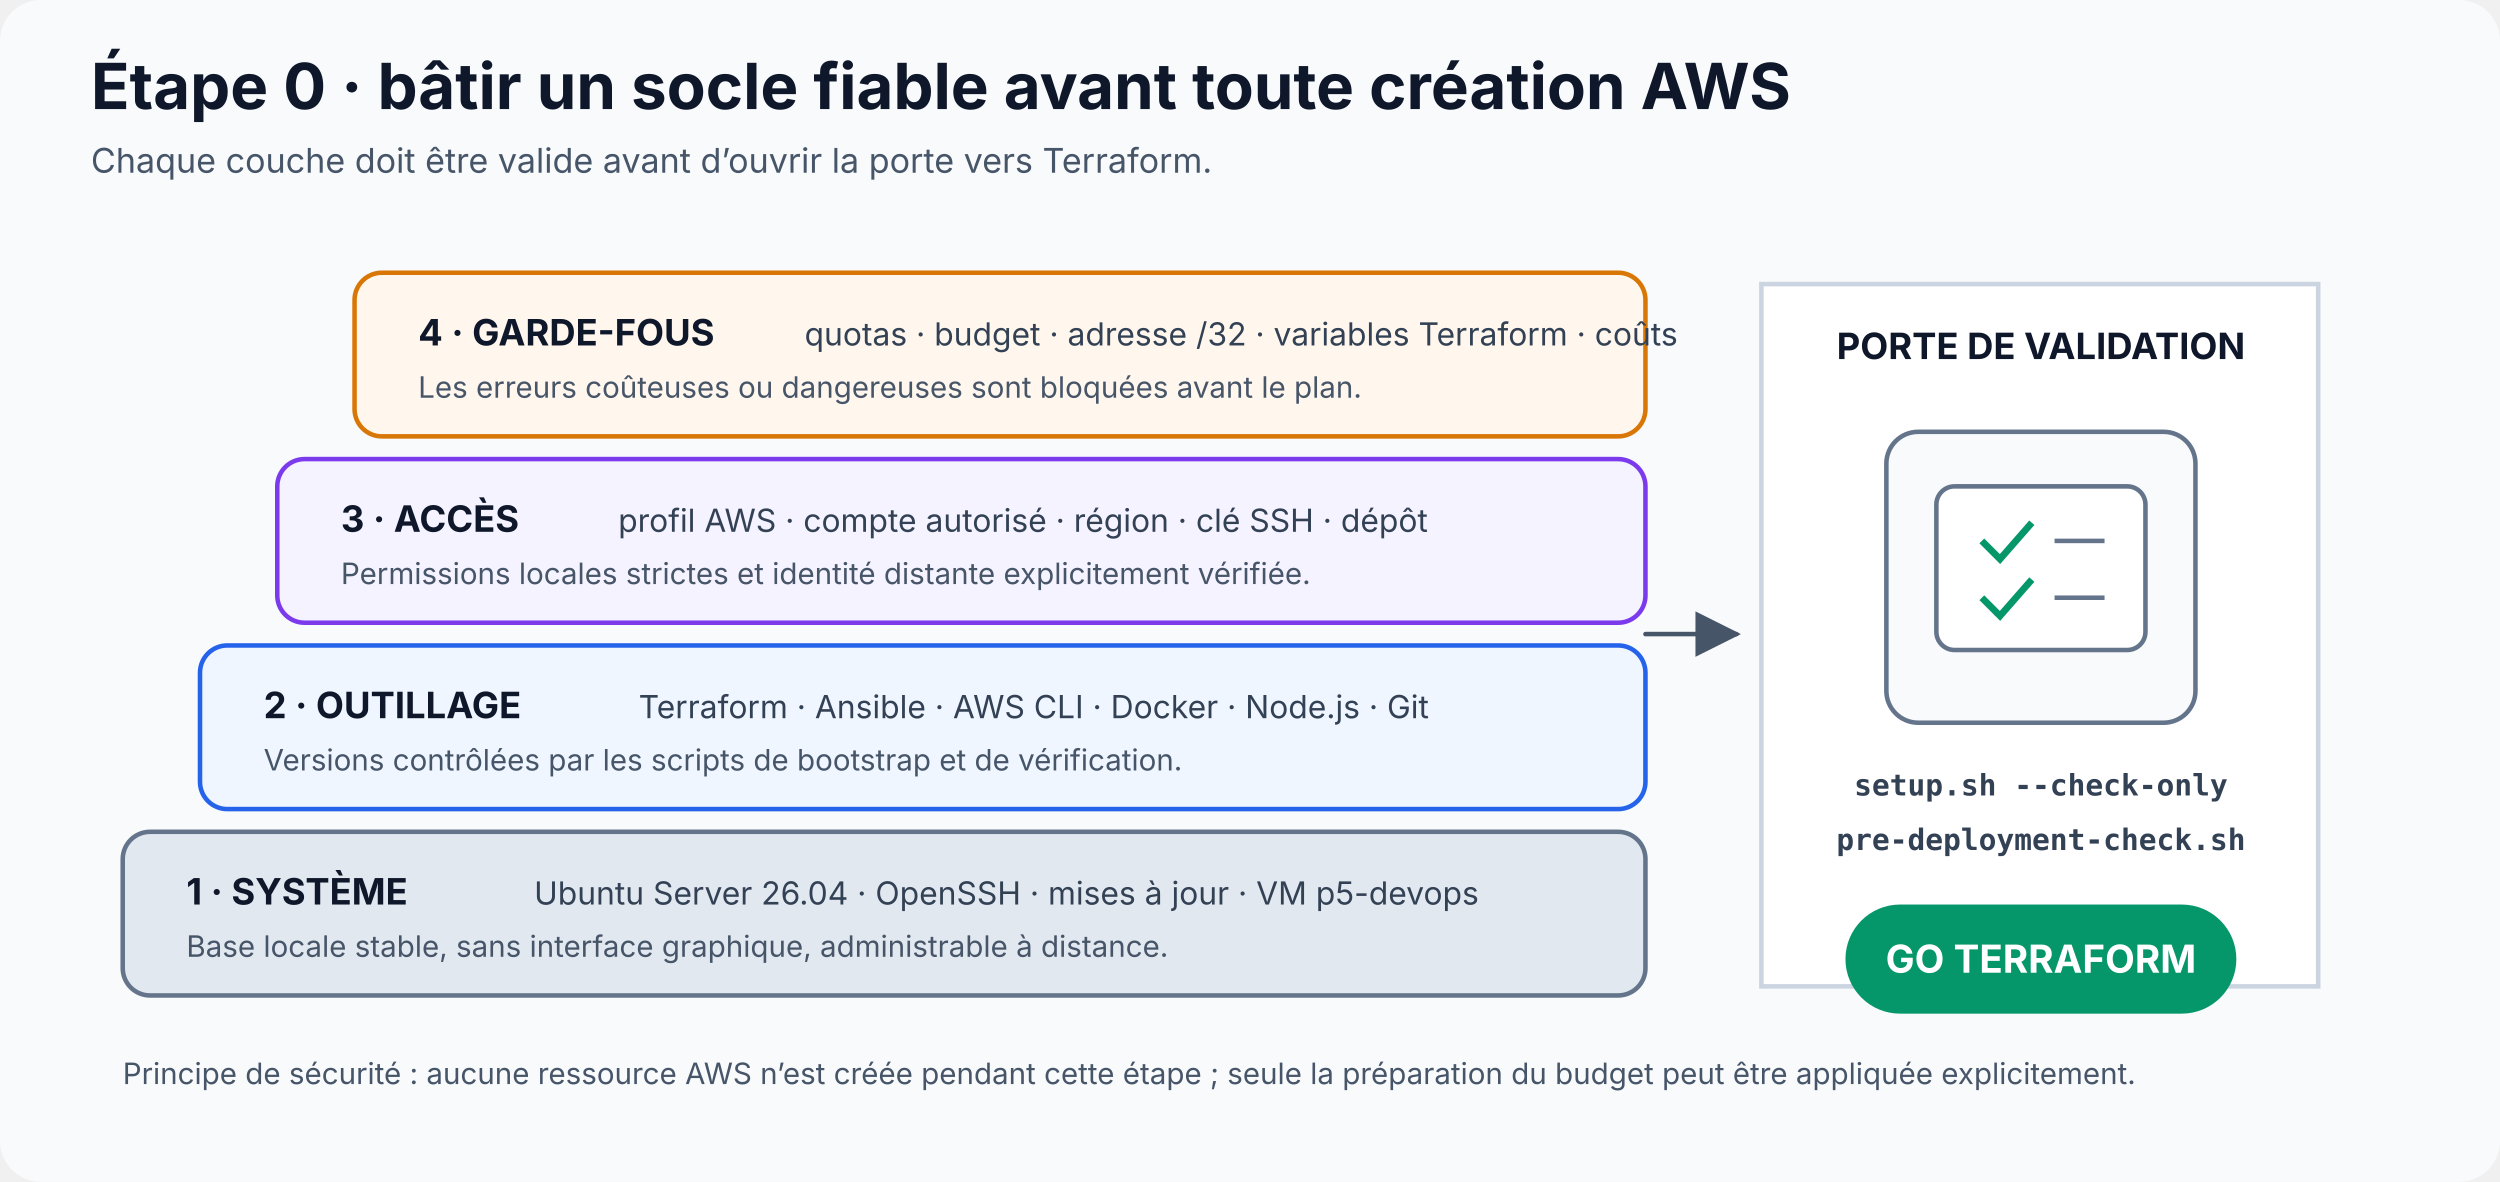
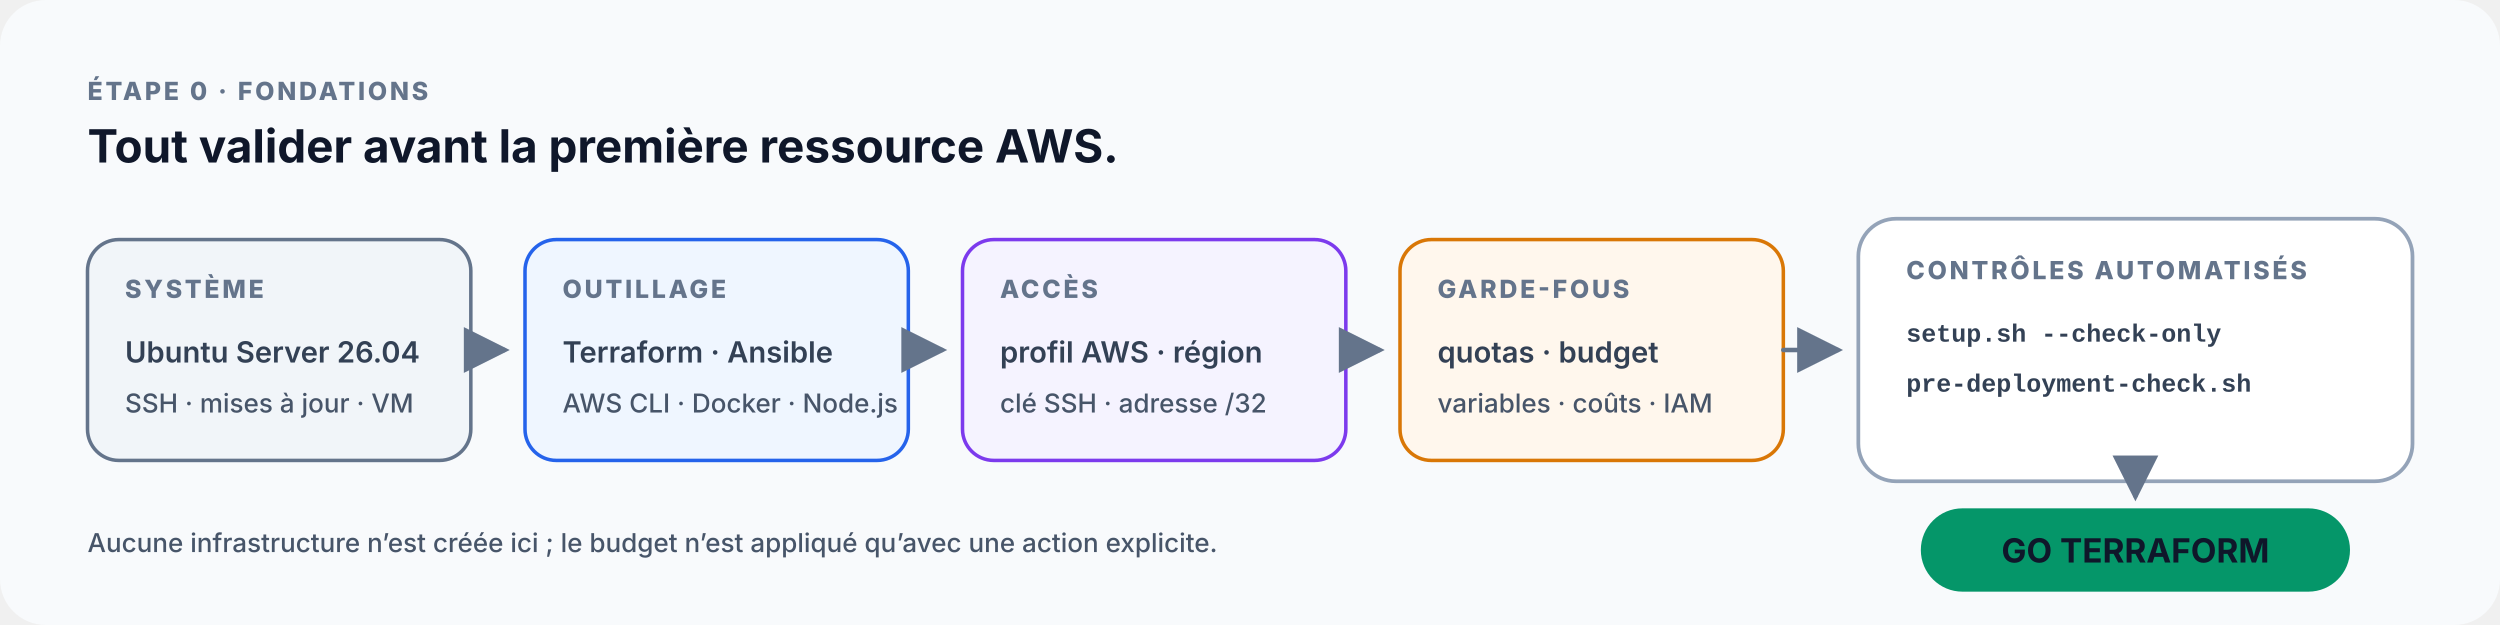
- <svg xmlns="http://www.w3.org/2000/svg" width="1100" height="520" viewBox="0 0 1100 520" role="img" aria-labelledby="title desc">
+ <svg xmlns="http://www.w3.org/2000/svg" width="1200" height="300" viewBox="0 0 1200 300" role="img" aria-labelledby="title desc" preserveAspectRatio="xMidYMid meet">
  <defs>
-     <marker id="arrow" markerWidth="10" markerHeight="10" refX="9" refY="5" orient="auto">
-       <path d="M0 0L10 5L0 10Z" fill="#475569" />
+     <marker id="arrow" markerWidth="10" markerHeight="10" refX="8.8" refY="5" orient="auto">
+       <path d="M0 0L10 5L0 10Z" fill="#64748b" />
    </marker>
-     <style>
-   .title{font:700 28px Inter,Arial,sans-serif;fill:#0f172a}
-   .subtitle{font:15px Inter,Arial,sans-serif;fill:#475569}
-   .section{font:700 16px Inter,Arial,sans-serif;fill:#0f172a}
-   .label{font:14px Inter,Arial,sans-serif;fill:#334155}
-   .small{font:13px Inter,Arial,sans-serif;fill:#475569}
-   .tiny{font:12px Inter,Arial,sans-serif;fill:#64748b}
-   .mono{font:600 13px ui-monospace,SFMono-Regular,Consolas,monospace;fill:#334155}
-   .line{fill:none;stroke:#475569;stroke-width:2;stroke-linecap:round;stroke-linejoin:round}
-   .soft{fill:#f8fafc;stroke:#cbd5e1;stroke-width:1.5}
-   .panel{fill:#fff;stroke:#cbd5e1;stroke-width:1.5}
+     <marker id="arrowGreen" markerWidth="10" markerHeight="10" refX="8.8" refY="5" orient="auto">
+       <path d="M0 0L10 5L0 10Z" fill="#059669" />
+     </marker>
+   </defs>
+   <style>
+   text{font-family:Inter,ui-sans-serif,system-ui,-apple-system,BlinkMacSystemFont,"Segoe UI",sans-serif}
+   .h{font-size:22px;font-weight:750;fill:#0f172a}
+   .k{font-size:12px;font-weight:800;letter-spacing:1.3px;fill:#64748b}
+   .t{font-size:16px;font-weight:750;fill:#0f172a}
+   .b{font-size:14px;font-weight:600;fill:#334155}
+   .s{font-size:12.5px;font-weight:500;fill:#475569}
+   .m{font-family:ui-monospace,SFMono-Regular,Consolas,"Liberation Mono",monospace;font-size:12px;font-weight:650;fill:#334155}
+   .arrow{fill:none;stroke:#64748b;stroke-width:2.2;stroke-linecap:round;stroke-linejoin:round;marker-end:url(#arrow)}
+   .flow{fill:none;stroke:#94a3b8;stroke-width:2;stroke-linecap:round;stroke-linejoin:round}
+   .card{fill:#fff;stroke:#cbd5e1;stroke-width:1.5}
+   .chip{fill:#fff;stroke:#cbd5e1;stroke-width:1.2}
</style>
-   </defs>
-   <rect width="1100" height="520" rx="18" fill="#f8fafc" />
-   <text x="40" y="48" class="title">Étape 0 · bâtir un socle fiable avant toute création AWS</text>
-   <text x="40" y="76" class="subtitle">Chaque couche doit être valide avant d’ouvrir la porte vers Terraform.</text>
-   <g>
-     <rect x="54" y="366" width="670" height="72" rx="12" fill="#e2e8f0" stroke="#64748b" stroke-width="2" />
-     <text x="82" y="398" class="section">1 · SYSTÈME</text>
-     <text x="235" y="398" class="label">Ubuntu Server 26.04 · OpenSSH · mises à jour · VM p5-devops</text>
-     <text x="82" y="421" class="small">Base locale stable, sans interface graphique, administrable à distance.</text>
-     <rect x="88" y="284" width="636" height="72" rx="12" fill="#eff6ff" stroke="#2563eb" stroke-width="2" />
-     <text x="116" y="316" class="section">2 · OUTILLAGE</text>
-     <text x="281" y="316" class="label">Terraform · Ansible · AWS CLI · Docker · Node.js · Git</text>
-     <text x="116" y="339" class="small">Versions contrôlées par les scripts de bootstrap et de vérification.</text>
-     <rect x="122" y="202" width="602" height="72" rx="12" fill="#f5f3ff" stroke="#7c3aed" stroke-width="2" />
-     <text x="150" y="234" class="section">3 · ACCÈS</text>
-     <text x="272" y="234" class="label">profil AWS · compte autorisé · région · clé SSH · dépôt</text>
-     <text x="150" y="257" class="small">Permissions locales strictes et identité distante explicitement vérifiée.</text>
-     <rect x="156" y="120" width="568" height="72" rx="12" fill="#fff7ed" stroke="#d97706" stroke-width="2" />
-     <text x="184" y="152" class="section">4 · GARDE-FOUS</text>
-     <text x="354" y="152" class="label">quotas · budget · adresse /32 · variables Terraform · coûts</text>
-     <text x="184" y="175" class="small">Les erreurs coûteuses ou dangereuses sont bloquées avant le plan.</text>
-   </g>
-   <path d="M775 125h245v309H775Z" fill="#fff" stroke="#cbd5e1" stroke-width="2" />
-   <text x="898" y="158" text-anchor="middle" class="section">PORTE DE VALIDATION</text>
-   <g transform="translate(830 190)">
-     <rect x="0" y="0" width="136" height="128" rx="14" fill="#f8fafc" stroke="#64748b" stroke-width="2" />
-     <rect x="22" y="24" width="92" height="72" rx="8" fill="#fff" stroke="#64748b" stroke-width="2" />
-     <path d="M42 48l8 8 14-16M42 73l8 8 14-16" fill="none" stroke="#059669" stroke-width="3" />
-     <line x1="74" y1="48" x2="96" y2="48" stroke="#64748b" stroke-width="2" />
-     <line x1="74" y1="73" x2="96" y2="73" stroke="#64748b" stroke-width="2" />
-   </g>
-   <text x="898" y="350" text-anchor="middle" class="mono">setup.sh --check-only</text>
-   <text x="898" y="374" text-anchor="middle" class="mono">pre-deployment-check.sh</text>
-   <rect x="812" y="398" width="172" height="48" rx="24" fill="#059669" />
-   <text x="898" y="428" text-anchor="middle" font-family="Inter,Arial" font-size="17" font-weight="700" fill="#fff">GO TERRAFORM</text>
-   <path d="M724 279H764" class="line" marker-end="url(#arrow)" />
-   <text x="54" y="477" class="small">Principe de sécurité : aucune ressource AWS n’est créée pendant cette étape ; seule la préparation du budget peut être appliquée explicitement.</text>
+   <rect width="1200" height="300" rx="22" fill="#f8fafc" />
+   <text x="42" y="48" class="k" text-anchor="start">ÉTAPE 0 · FONDATIONS</text>
+   <text x="42" y="78" class="h" text-anchor="start">Tout valider avant la première ressource AWS.</text>
+   <rect x="42" y="115" width="184" height="106" rx="15" fill="#f1f5f9" stroke="#64748b" stroke-width="1.7" />
+   <text x="60" y="143" class="k" text-anchor="start" fill="#64748b">SYSTÈME</text>
+   <text x="60" y="174" class="b" text-anchor="start">Ubuntu Server 26.04</text>
+   <text x="60" y="198" class="s" text-anchor="start">SSH · mises à jour · VM</text>
+   <rect x="252" y="115" width="184" height="106" rx="15" fill="#eff6ff" stroke="#2563eb" stroke-width="1.7" />
+   <text x="270" y="143" class="k" text-anchor="start" fill="#2563eb">OUTILLAGE</text>
+   <text x="270" y="174" class="b" text-anchor="start">Terraform · Ansible</text>
+   <text x="270" y="198" class="s" text-anchor="start">AWS CLI · Docker · Node.js</text>
+   <rect x="462" y="115" width="184" height="106" rx="15" fill="#f5f3ff" stroke="#7c3aed" stroke-width="1.7" />
+   <text x="480" y="143" class="k" text-anchor="start" fill="#7c3aed">ACCÈS</text>
+   <text x="480" y="174" class="b" text-anchor="start">profil AWS · région</text>
+   <text x="480" y="198" class="s" text-anchor="start">clé SSH · adresse /32</text>
+   <rect x="672" y="115" width="184" height="106" rx="15" fill="#fff7ed" stroke="#d97706" stroke-width="1.7" />
+   <text x="690" y="143" class="k" text-anchor="start" fill="#d97706">GARDE-FOUS</text>
+   <text x="690" y="174" class="b" text-anchor="start">quotas · budget</text>
+   <text x="690" y="198" class="s" text-anchor="start">variables · coûts · IAM</text>
+   <path d="M226 168H242" class="arrow" />
+   <path d="M436 168H452" class="arrow" />
+   <path d="M646 168H662" class="arrow" />
+   <rect x="892" y="105" width="266" height="126" rx="18" fill="#fff" stroke="#94a3b8" stroke-width="1.8" />
+   <text x="915" y="134" class="k" text-anchor="start">CONTRÔLES AUTOMATISÉS</text>
+   <text x="915" y="164" class="m" text-anchor="start">setup.sh --check-only</text>
+   <text x="915" y="188" class="m" text-anchor="start">pre-deployment-check.sh</text>
+   <path d="M856 168H882" class="arrow" />
+   <rect x="922" y="244" width="206" height="40" rx="20" fill="#059669" stroke="#059669" stroke-width="0" />
+   <text x="1025" y="270" class="t" text-anchor="middle" fill="#fff">GO TERRAFORM</text>
+   <path d="M1025 231V238" class="arrow" />
+   <text x="42" y="265" class="s" text-anchor="start">Aucune infrastructure n’est créée ici ; le budget n’est appliqué qu’avec une action explicite.</text>
</svg>
